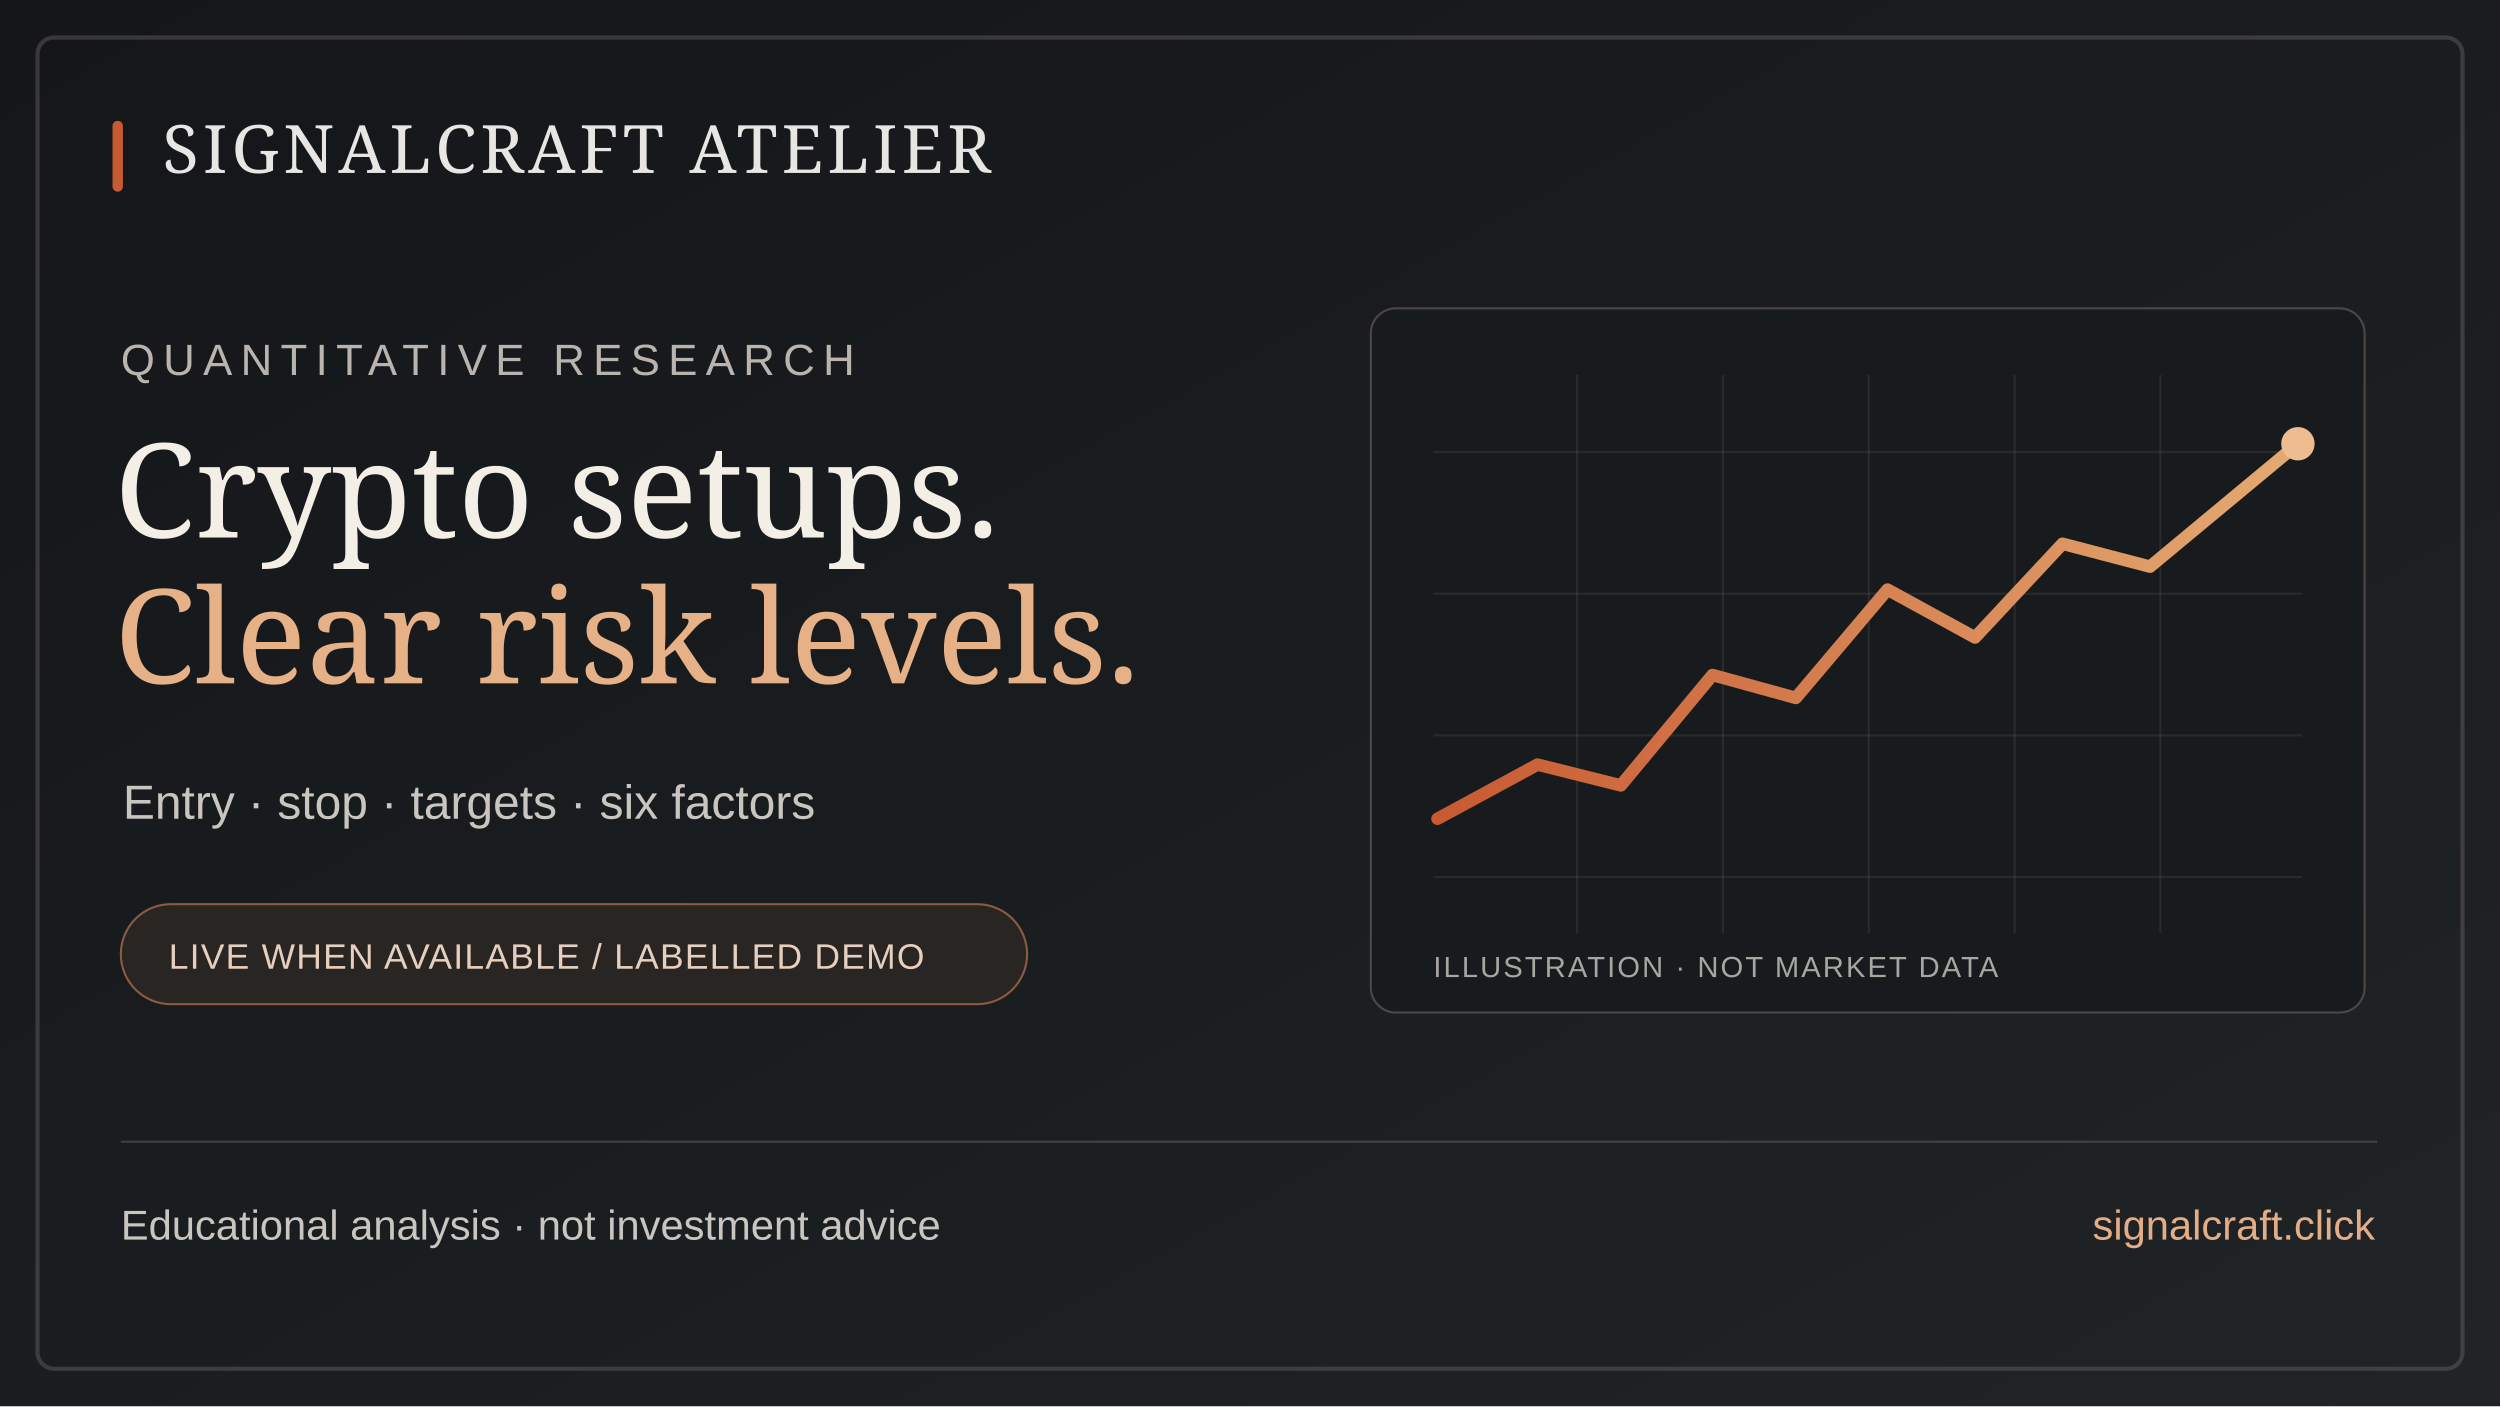
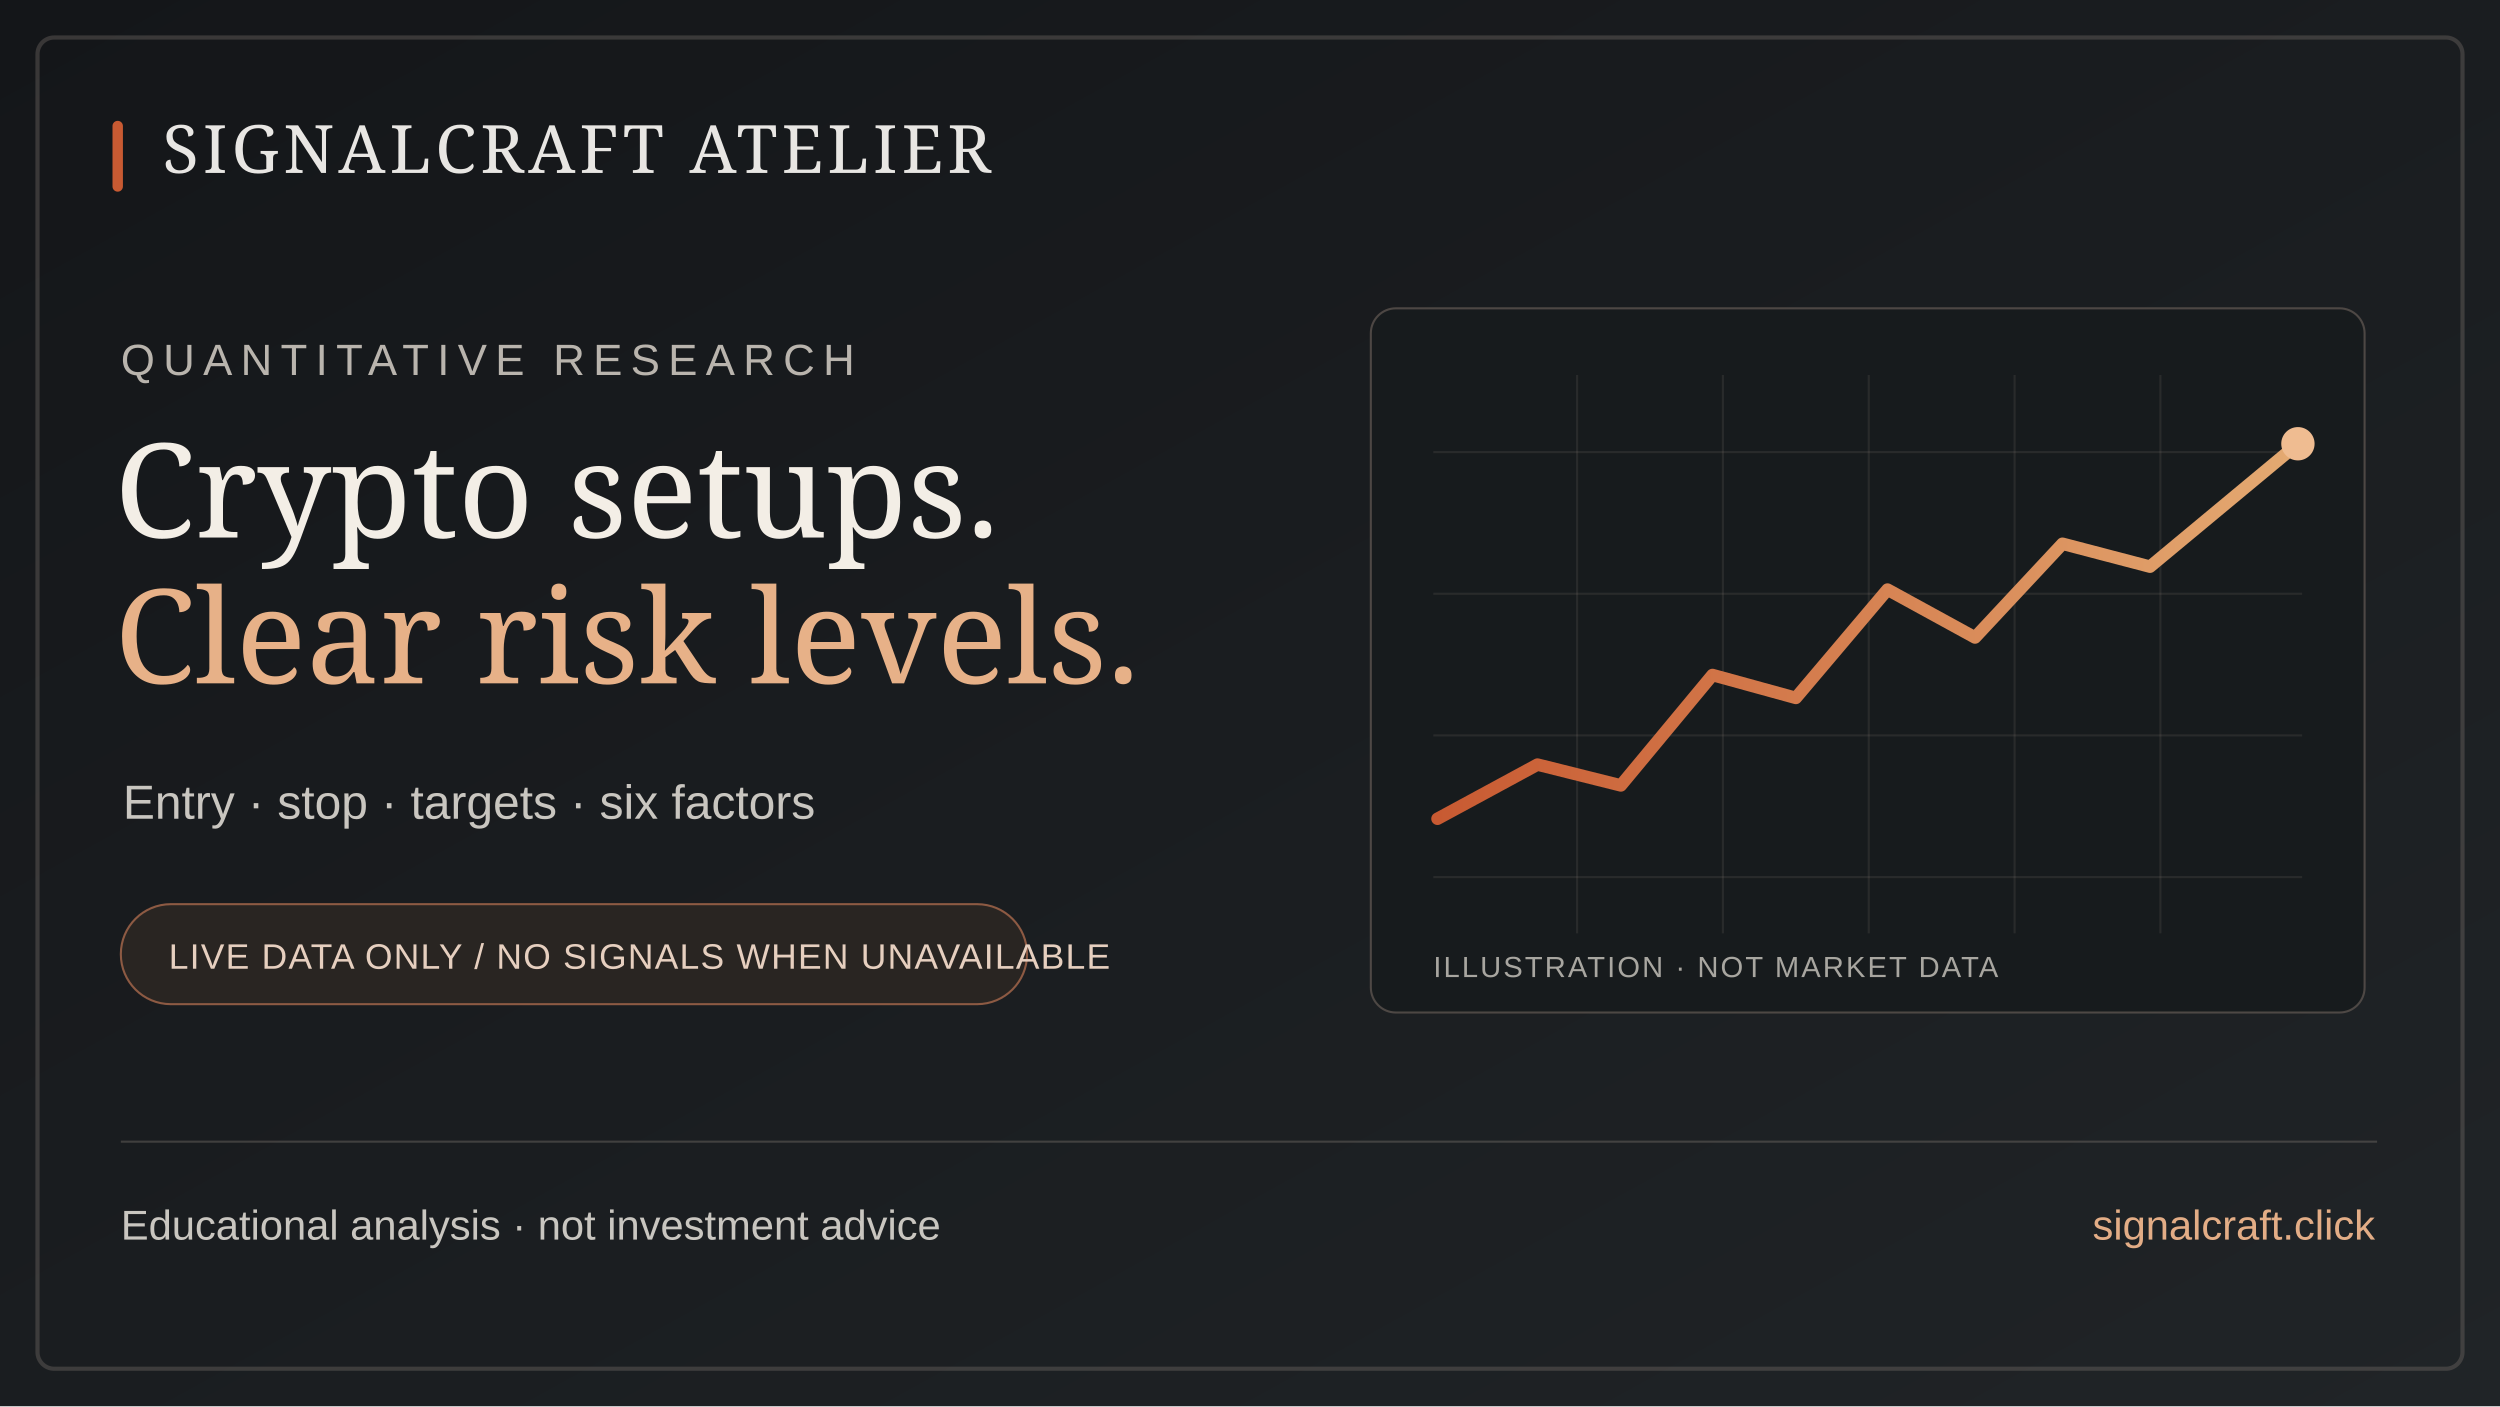
<svg xmlns="http://www.w3.org/2000/svg" width="1200" height="675" viewBox="0 0 1200 675" role="img" aria-labelledby="title description">
  <defs>
    <linearGradient id="background" x1="0" y1="0" x2="1" y2="1">
      <stop stop-color="#141619" />
      <stop offset="1" stop-color="#202427" />
    </linearGradient>
    <linearGradient id="line" x1="0" x2="1">
      <stop stop-color="#c85a32" />
      <stop offset="1" stop-color="#e4aa72" />
    </linearGradient>
  </defs>
  <rect width="1200" height="675" fill="url(#background)" />
  <rect x="18" y="18" width="1164" height="639" rx="8" fill="none" stroke="#7f7770" stroke-opacity=".35" stroke-width="2" />
  <rect x="54" y="58" width="5" height="34" rx="2.5" fill="#c85a32" />
  <text x="78" y="83" fill="#e8e6e3" font-family="Georgia,serif" font-size="32" letter-spacing="2">SIGNALCRAFT ATELIER</text>
  <text x="58" y="180" fill="#b9b4ad" font-family="Arial,sans-serif" font-size="21" letter-spacing="4">QUANTITATIVE RESEARCH</text>
  <text x="55" y="258" fill="#f3eee6" font-family="Georgia,serif" font-size="63">Crypto setups.</text>
  <text x="55" y="328" fill="#e7b188" font-family="Georgia,serif" font-size="63">Clear risk levels.</text>
  <text x="59" y="393" fill="#c9c6c0" font-family="Arial,sans-serif" font-size="23">Entry · stop · targets · six factors</text>
  <rect x="58" y="434" width="435" height="48" rx="24" fill="#292522" stroke="#8d5a43" />
-   <text x="81" y="465" fill="#e6cfbf" font-family="Arial,sans-serif" font-size="17" letter-spacing=".6">LIVE WHEN AVAILABLE  /  LABELLED DEMO</text>
+   <text x="81" y="465" fill="#e6cfbf" font-family="Arial,sans-serif" font-size="17" letter-spacing=".6">LIVE DATA ONLY  /  NO SIGNALS WHEN UNAVAILABLE</text>
  <g transform="translate(658 148)">
    <rect width="477" height="338" rx="12" fill="#171b1d" stroke="#645b55" stroke-opacity=".7" />
    <g stroke="#898279" stroke-opacity=".16" stroke-width="1">
      <path d="M30 69H447M30 137H447M30 205H447M30 273H447" />
      <path d="M99 32V300M169 32V300M239 32V300M309 32V300M379 32V300" />
    </g>
    <path d="M32 245 L80 219 L120 229 L164 176 L204 187 L248 135 L290 158 L332 113 L374 124 L445 65" fill="none" stroke="url(#line)" stroke-width="6" stroke-linecap="round" stroke-linejoin="round" />
    <circle cx="445" cy="65" r="8" fill="#efbc91" />
    <text x="30" y="321" fill="#a8a6a0" font-family="Arial,sans-serif" font-size="14" letter-spacing="1">ILLUSTRATION · NOT MARKET DATA</text>
  </g>
  <path d="M58 548H1141" stroke="#898279" stroke-opacity=".35" />
  <text x="58" y="595" fill="#c9c6c0" font-family="Arial,sans-serif" font-size="20">Educational analysis · not investment advice</text>
  <text x="1140" y="595" text-anchor="end" fill="#e3ad86" font-family="Arial,sans-serif" font-size="20">signalcraft.click</text>
</svg>
